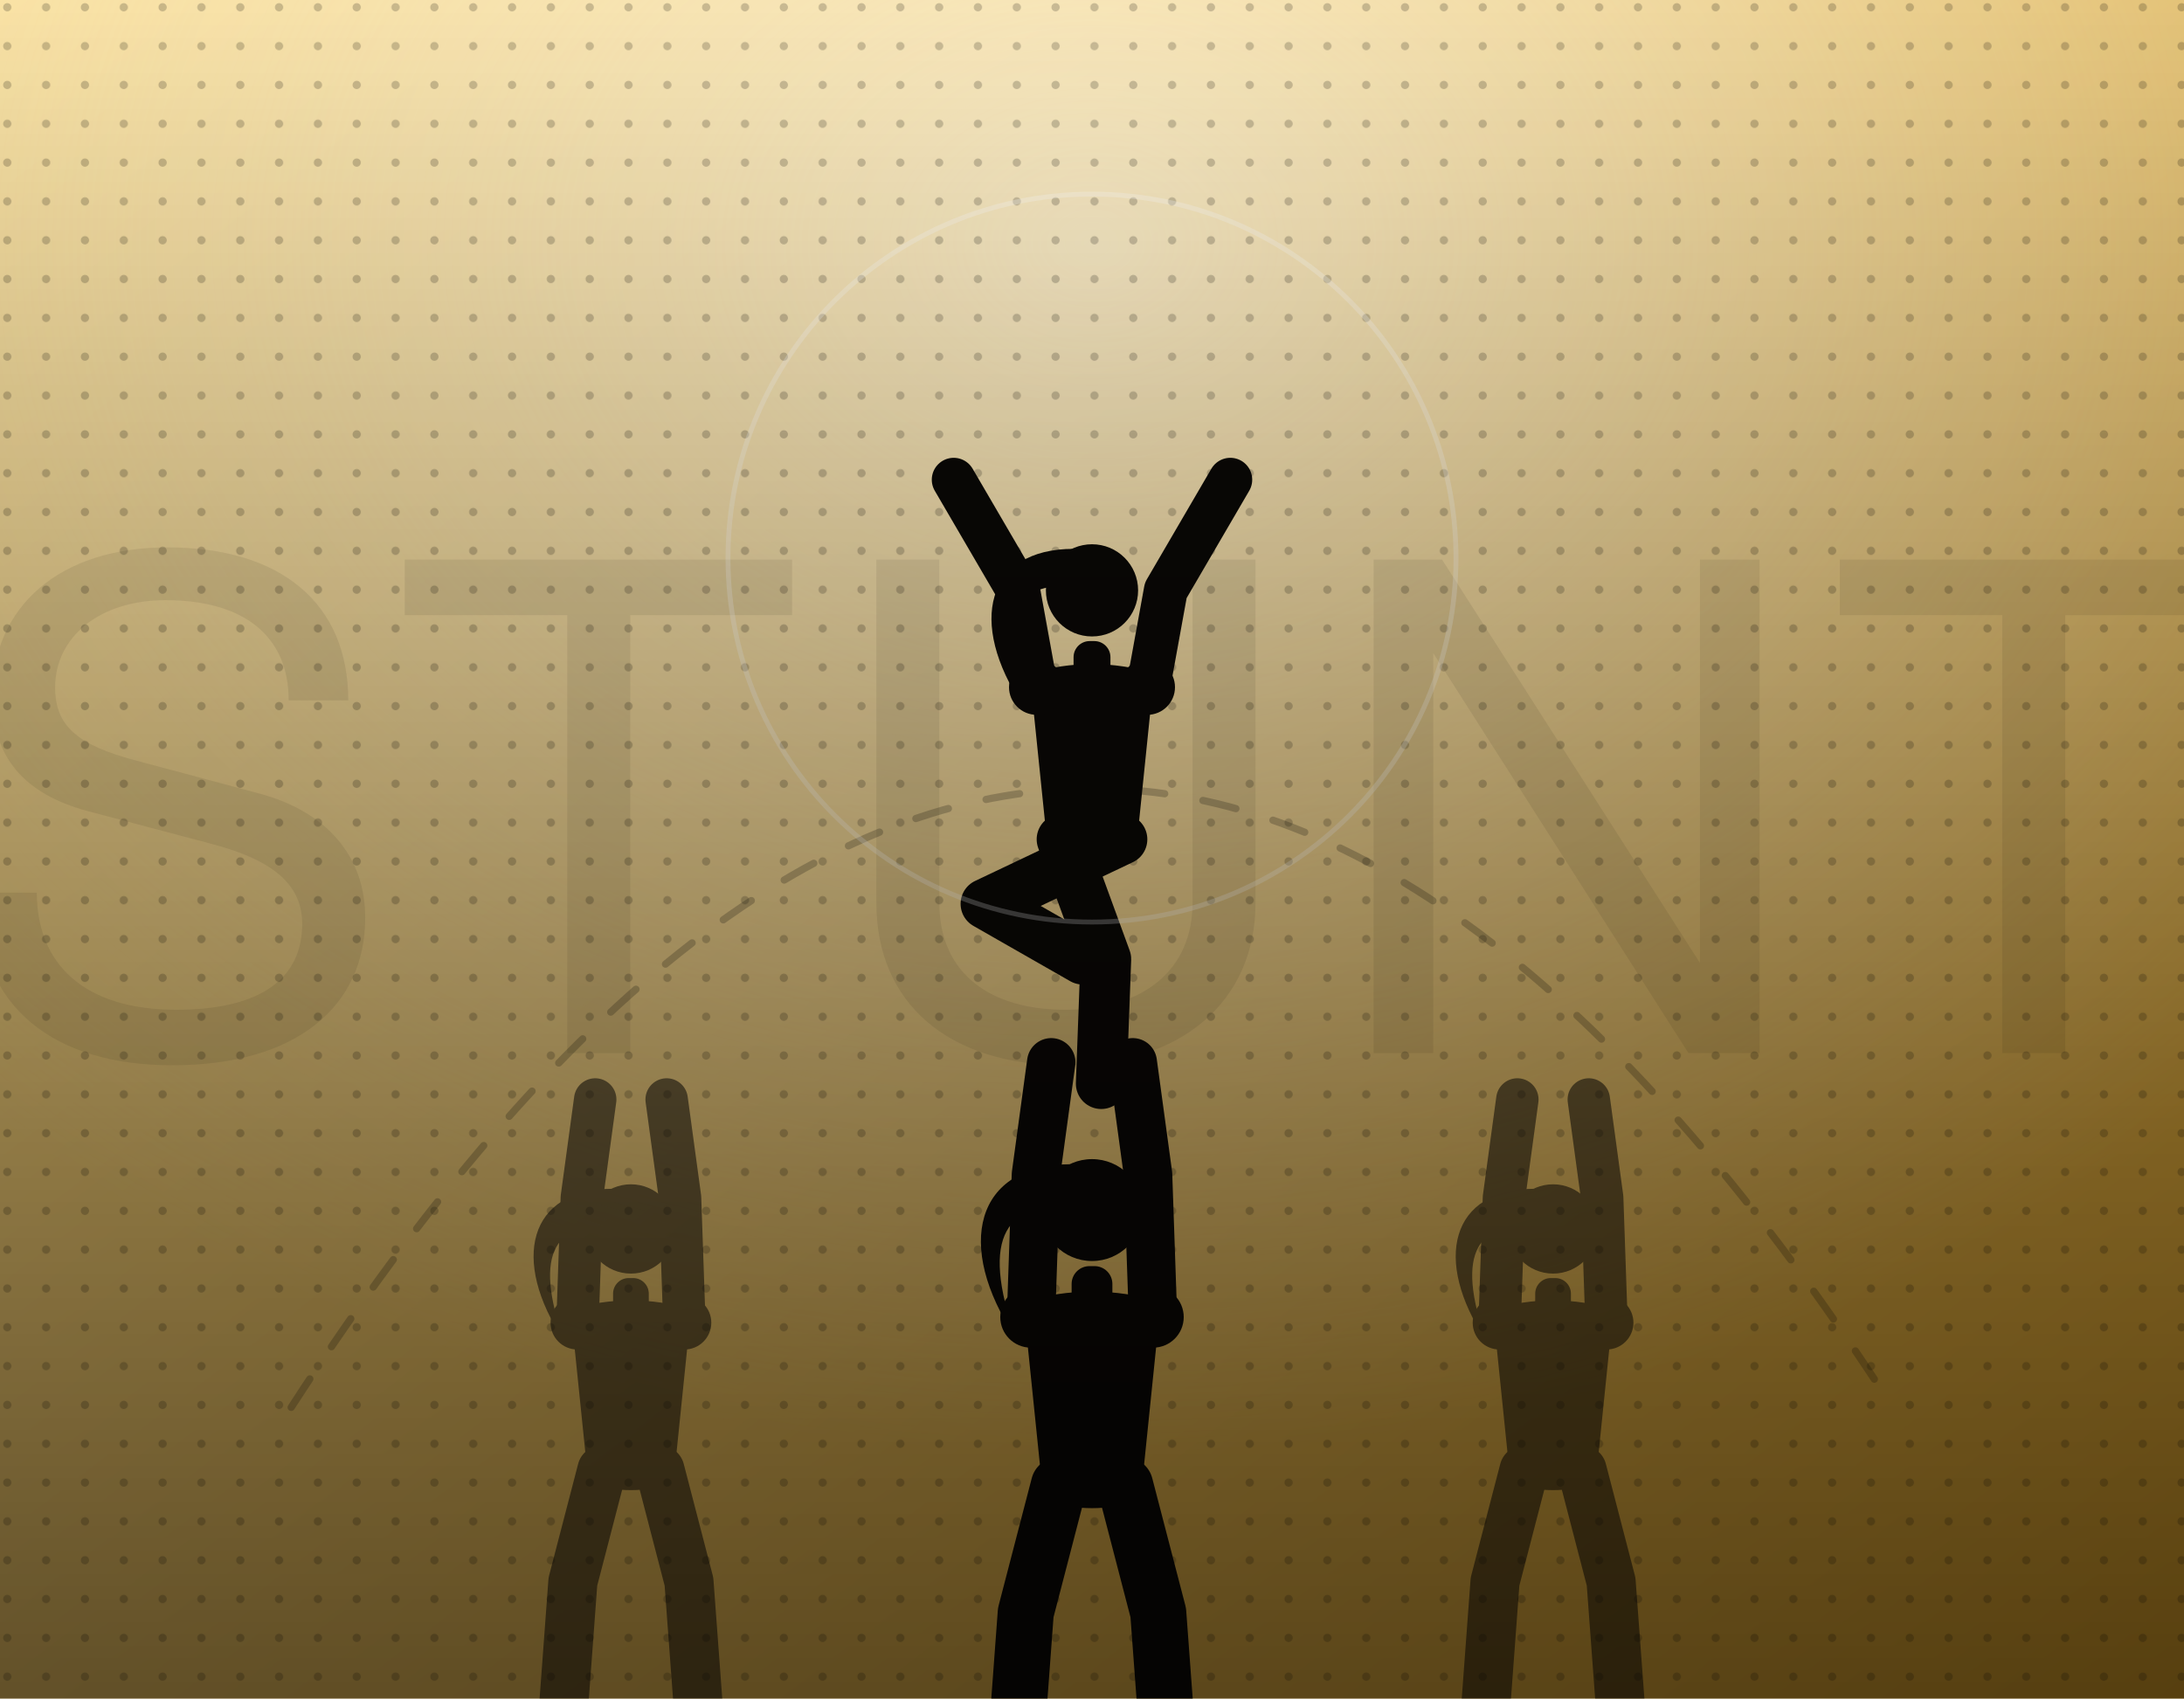
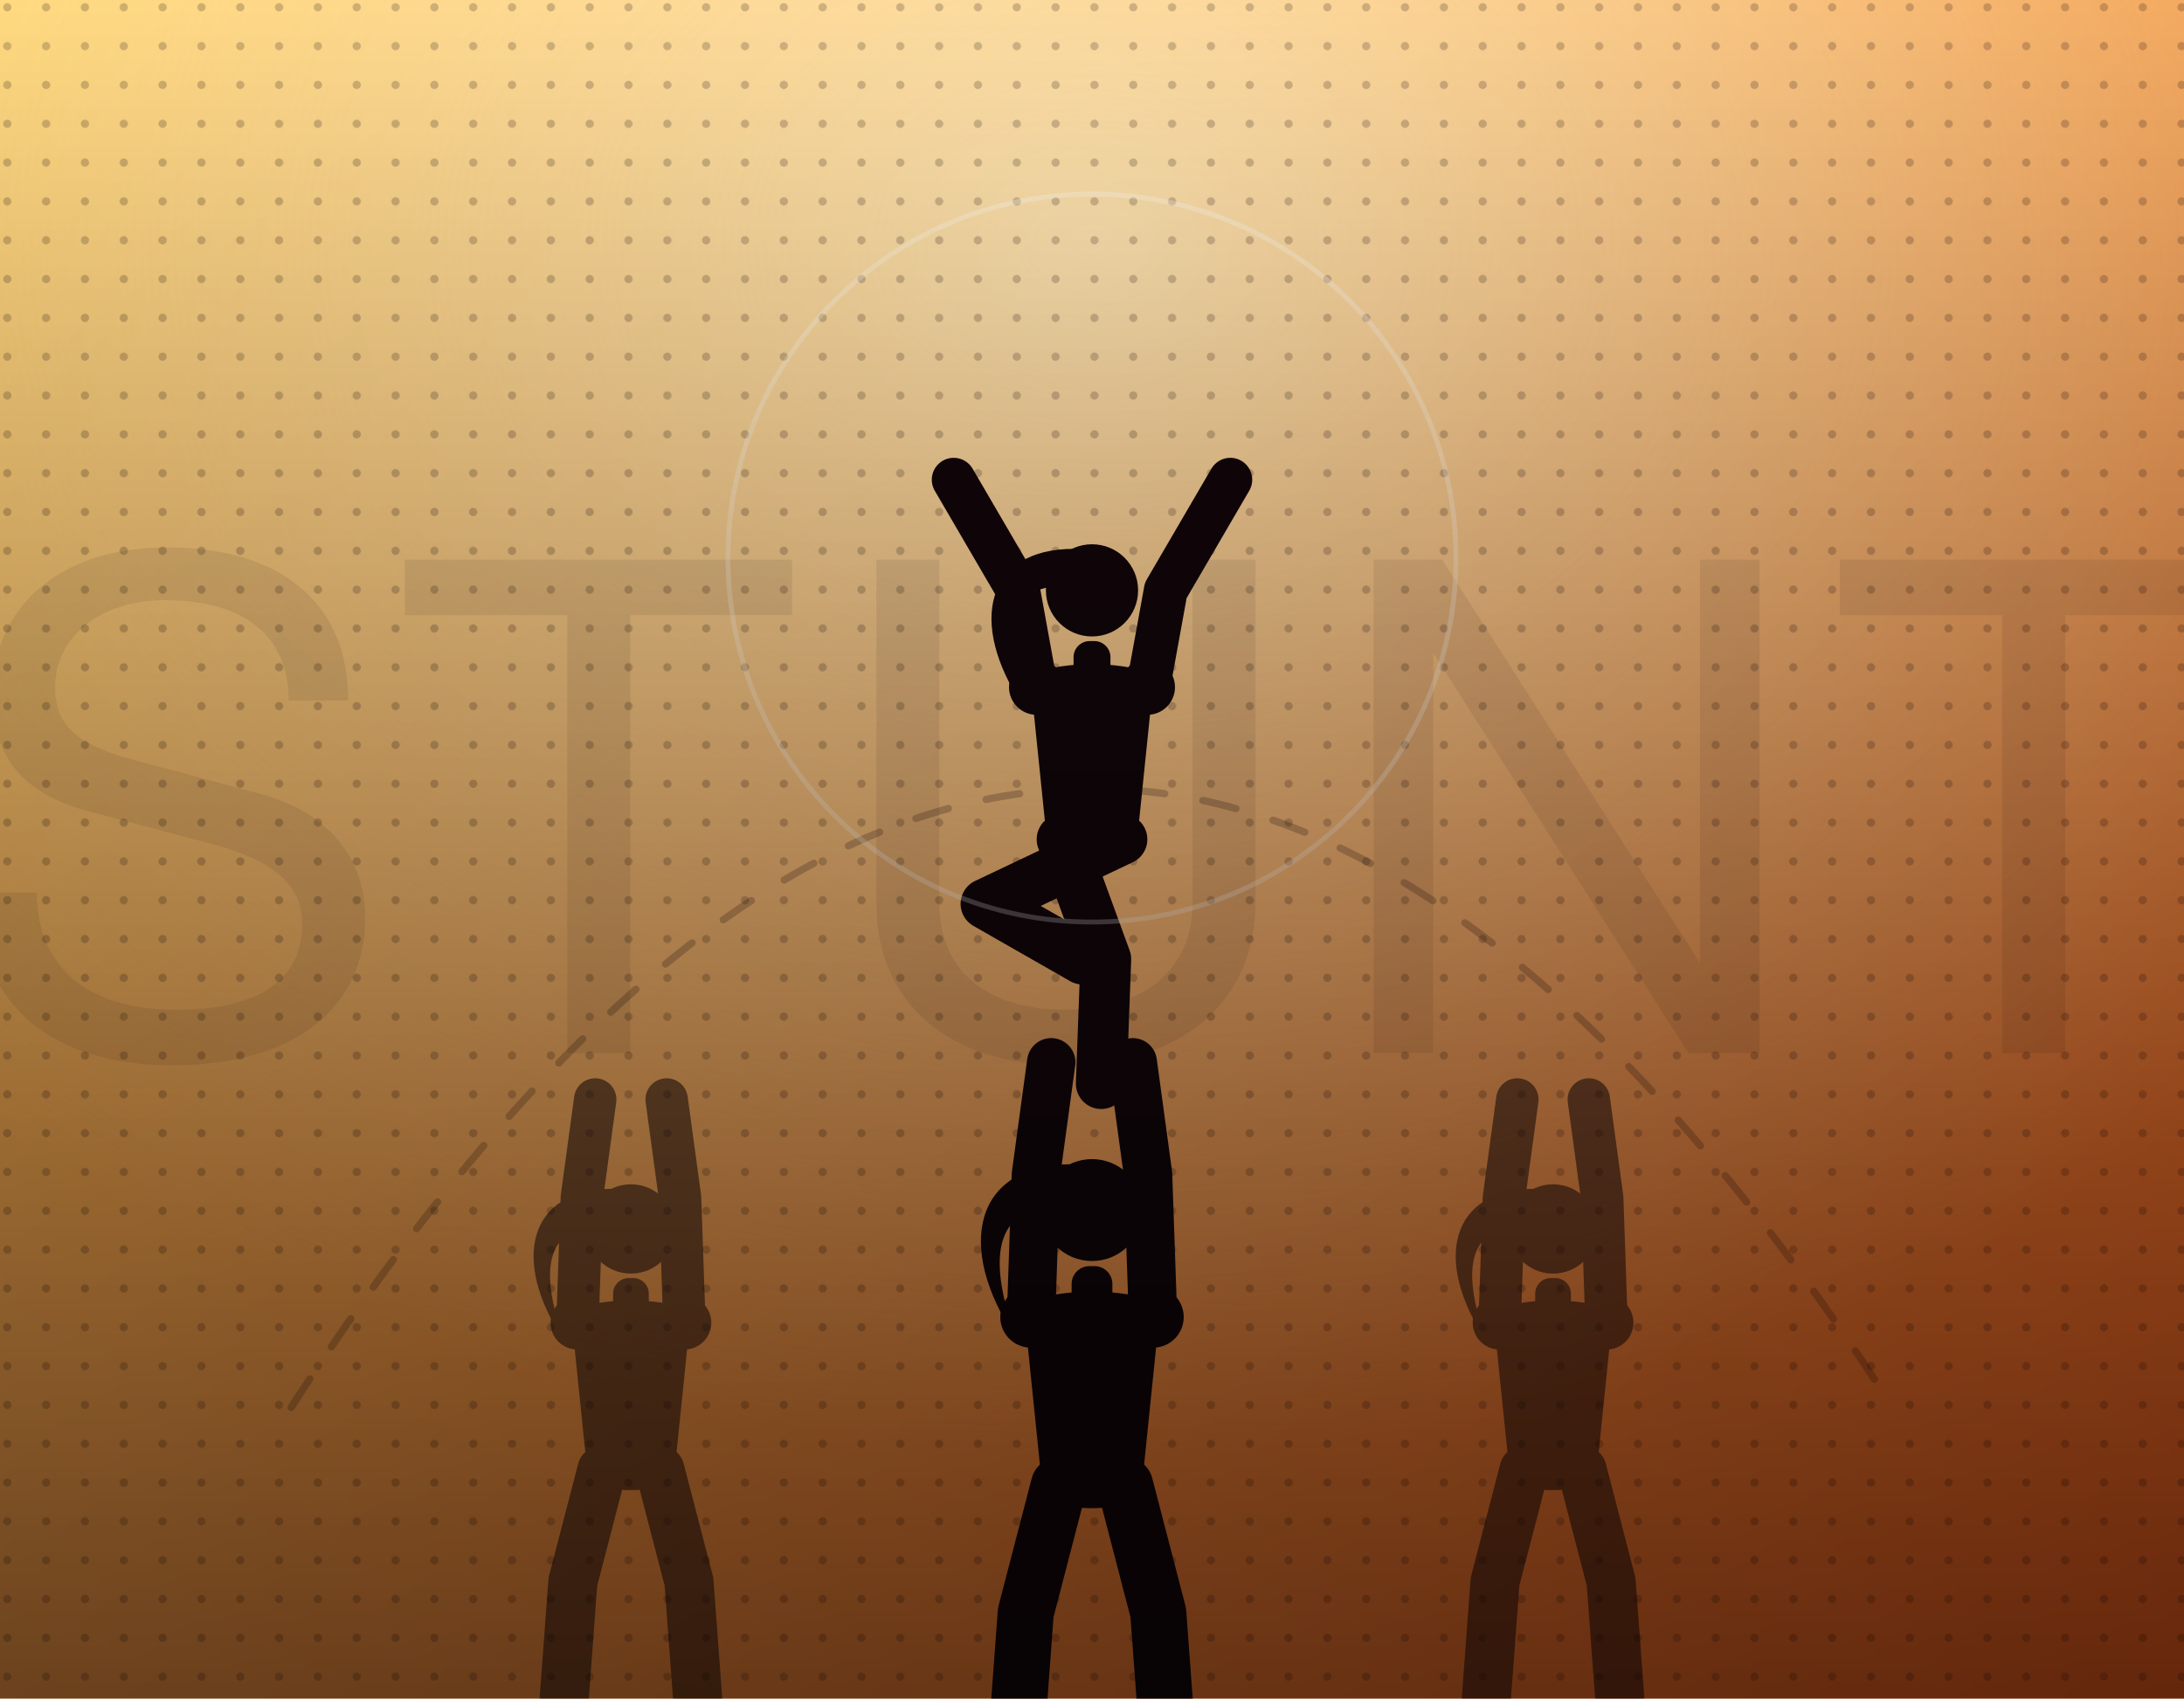
<svg xmlns="http://www.w3.org/2000/svg" viewBox="0 0 900 700" width="900" height="700" role="img" aria-label="STUNT">
  <defs>
    <linearGradient id="bgartstunt" x1="0" y1="0" x2="1" y2="1">
-       <stop offset="0" stop-color="#f7dc95" />
-       <stop offset="1" stop-color="#c08c22" />
+       <stop offset="0" stop-color="#ffd36b" />
+       <stop offset="1" stop-color="#e0561a" />
    </linearGradient>
    <radialGradient id="spotartstunt" cx="50%" cy="14%" r="72%">
-       <stop offset="0" stop-color="#fff6dd" stop-opacity=".78" />
-       <stop offset="1" stop-color="#fff6dd" stop-opacity="0" />
+       <stop offset="0" stop-color="#fff1c9" stop-opacity=".78" />
+       <stop offset="1" stop-color="#fff1c9" stop-opacity="0" />
    </radialGradient>
    <linearGradient id="fadeartstunt" x1="0" y1="0" x2="0" y2="1">
      <stop offset="0" stop-color="#000" stop-opacity="0" />
      <stop offset="1" stop-color="#000" stop-opacity=".55" />
    </linearGradient>
    <pattern id="dotsartstunt" width="16" height="16" patternUnits="userSpaceOnUse">
-       <circle cx="3" cy="3" r="1.7" fill="#0a0806" opacity=".2" />
+       <circle cx="3" cy="3" r="1.7" fill="#12060a" opacity=".2" />
    </pattern>
    <clipPath id="clipartstunt">
      <rect width="900" height="700" />
    </clipPath>
  </defs>
  <g clip-path="url(#clipartstunt)">
    <rect width="900" height="700" fill="url(#bgartstunt)" />
    <rect width="900" height="700" fill="url(#spotartstunt)" />
    <rect width="900" height="700" fill="url(#dotsartstunt)" />
-     <text x="450" y="434" text-anchor="middle" font-family="Impact, 'Arial Black', 'Helvetica Neue', sans-serif" font-size="279" fill="#0a0806" opacity=".08" letter-spacing="6">STUNT</text>
-     <path d="M120 580 Q450 70 780 580" fill="none" stroke="#0a0806" stroke-width="3" opacity="0.22" stroke-linecap="round" stroke-dasharray="14 16" />
+     <text x="450" y="434" text-anchor="middle" font-family="Impact, 'Arial Black', 'Helvetica Neue', sans-serif" font-size="279" fill="#12060a" opacity=".08" letter-spacing="6">STUNT</text>
+     <path d="M120 580 Q450 70 780 580" fill="none" stroke="#12060a" stroke-width="3" opacity="0.22" stroke-linecap="round" stroke-dasharray="14 16" />
    <g transform="translate(450 610) rotate(0) scale(1.05)" opacity="1">
-       <g fill="none" stroke="#0a0806" stroke-width="19" stroke-linecap="round" stroke-linejoin="round">
+       <g fill="none" stroke="#12060a" stroke-width="19" stroke-linecap="round" stroke-linejoin="round">
        <path d="M-24 -62 L-22 -120 L-16 -164" />
        <path d="M24 -62 L22 -120 L16 -164" />
      </g>
-       <g fill="none" stroke="#0a0806" stroke-width="22" stroke-linecap="round" stroke-linejoin="round">
+       <g fill="none" stroke="#12060a" stroke-width="22" stroke-linecap="round" stroke-linejoin="round">
        <path d="M-13 2 L-26 52 L-30 106" />
        <path d="M13 2 L26 52 L30 106" />
      </g>
-       <path d="M-27 -70 Q0 -78 27 -70 L19 8 Q0 14 -19 8 Z" fill="#0a0806" />
-       <circle cx="-24" cy="-64" r="12" fill="#0a0806" />
-       <circle cx="24" cy="-64" r="12" fill="#0a0806" />
-       <rect x="-8" y="-84" width="16" height="22" rx="7" fill="#0a0806" />
-       <path d="M-8 -124 C-46 -124 -54 -92 -30 -56 C-44 -96 -34 -110 -4 -108 Z" fill="#0a0806" />
-       <circle cx="0" cy="-106" r="20" fill="#0a0806" />
+       <path d="M-27 -70 Q0 -78 27 -70 L19 8 Q0 14 -19 8 Z" fill="#12060a" />
+       <circle cx="-24" cy="-64" r="12" fill="#12060a" />
+       <circle cx="24" cy="-64" r="12" fill="#12060a" />
+       <rect x="-8" y="-84" width="16" height="22" rx="7" fill="#12060a" />
+       <path d="M-8 -124 C-46 -124 -54 -92 -30 -56 C-44 -96 -34 -110 -4 -108 Z" fill="#12060a" />
+       <circle cx="0" cy="-106" r="20" fill="#12060a" />
    </g>
    <g transform="translate(260 604) rotate(0) scale(0.92)" opacity="0.55">
-       <g fill="none" stroke="#0a0806" stroke-width="19" stroke-linecap="round" stroke-linejoin="round">
+       <g fill="none" stroke="#12060a" stroke-width="19" stroke-linecap="round" stroke-linejoin="round">
        <path d="M-24 -62 L-22 -120 L-16 -164" />
        <path d="M24 -62 L22 -120 L16 -164" />
      </g>
-       <g fill="none" stroke="#0a0806" stroke-width="22" stroke-linecap="round" stroke-linejoin="round">
+       <g fill="none" stroke="#12060a" stroke-width="22" stroke-linecap="round" stroke-linejoin="round">
        <path d="M-13 2 L-26 52 L-30 106" />
        <path d="M13 2 L26 52 L30 106" />
      </g>
-       <path d="M-27 -70 Q0 -78 27 -70 L19 8 Q0 14 -19 8 Z" fill="#0a0806" />
-       <circle cx="-24" cy="-64" r="12" fill="#0a0806" />
-       <circle cx="24" cy="-64" r="12" fill="#0a0806" />
-       <rect x="-8" y="-84" width="16" height="22" rx="7" fill="#0a0806" />
-       <path d="M-8 -124 C-46 -124 -54 -92 -30 -56 C-44 -96 -34 -110 -4 -108 Z" fill="#0a0806" />
-       <circle cx="0" cy="-106" r="20" fill="#0a0806" />
+       <path d="M-27 -70 Q0 -78 27 -70 L19 8 Q0 14 -19 8 Z" fill="#12060a" />
+       <circle cx="-24" cy="-64" r="12" fill="#12060a" />
+       <circle cx="24" cy="-64" r="12" fill="#12060a" />
+       <rect x="-8" y="-84" width="16" height="22" rx="7" fill="#12060a" />
+       <path d="M-8 -124 C-46 -124 -54 -92 -30 -56 C-44 -96 -34 -110 -4 -108 Z" fill="#12060a" />
+       <circle cx="0" cy="-106" r="20" fill="#12060a" />
    </g>
    <g transform="translate(640 604) rotate(0) scale(0.92)" opacity="0.55">
-       <g fill="none" stroke="#0a0806" stroke-width="19" stroke-linecap="round" stroke-linejoin="round">
+       <g fill="none" stroke="#12060a" stroke-width="19" stroke-linecap="round" stroke-linejoin="round">
        <path d="M-24 -62 L-22 -120 L-16 -164" />
        <path d="M24 -62 L22 -120 L16 -164" />
      </g>
-       <g fill="none" stroke="#0a0806" stroke-width="22" stroke-linecap="round" stroke-linejoin="round">
+       <g fill="none" stroke="#12060a" stroke-width="22" stroke-linecap="round" stroke-linejoin="round">
        <path d="M-13 2 L-26 52 L-30 106" />
        <path d="M13 2 L26 52 L30 106" />
      </g>
-       <path d="M-27 -70 Q0 -78 27 -70 L19 8 Q0 14 -19 8 Z" fill="#0a0806" />
-       <circle cx="-24" cy="-64" r="12" fill="#0a0806" />
-       <circle cx="24" cy="-64" r="12" fill="#0a0806" />
-       <rect x="-8" y="-84" width="16" height="22" rx="7" fill="#0a0806" />
-       <path d="M-8 -124 C-46 -124 -54 -92 -30 -56 C-44 -96 -34 -110 -4 -108 Z" fill="#0a0806" />
-       <circle cx="0" cy="-106" r="20" fill="#0a0806" />
+       <path d="M-27 -70 Q0 -78 27 -70 L19 8 Q0 14 -19 8 Z" fill="#12060a" />
+       <circle cx="-24" cy="-64" r="12" fill="#12060a" />
+       <circle cx="24" cy="-64" r="12" fill="#12060a" />
+       <rect x="-8" y="-84" width="16" height="22" rx="7" fill="#12060a" />
+       <path d="M-8 -124 C-46 -124 -54 -92 -30 -56 C-44 -96 -34 -110 -4 -108 Z" fill="#12060a" />
+       <circle cx="0" cy="-106" r="20" fill="#12060a" />
    </g>
    <g transform="translate(450 344) rotate(0) scale(0.95)" opacity="1">
-       <g fill="none" stroke="#0a0806" stroke-width="19" stroke-linecap="round" stroke-linejoin="round">
+       <g fill="none" stroke="#12060a" stroke-width="19" stroke-linecap="round" stroke-linejoin="round">
        <path d="M-24 -62 L-32 -106 L-60 -154" />
        <path d="M24 -62 L32 -106 L60 -154" />
      </g>
-       <g fill="none" stroke="#0a0806" stroke-width="22" stroke-linecap="round" stroke-linejoin="round">
+       <g fill="none" stroke="#12060a" stroke-width="22" stroke-linecap="round" stroke-linejoin="round">
        <path d="M-13 2 L6 54 L4 108" />
        <path d="M13 2 L-46 30 L-4 54" />
      </g>
-       <path d="M-27 -70 Q0 -78 27 -70 L19 8 Q0 14 -19 8 Z" fill="#0a0806" />
-       <circle cx="-24" cy="-64" r="12" fill="#0a0806" />
-       <circle cx="24" cy="-64" r="12" fill="#0a0806" />
-       <rect x="-8" y="-84" width="16" height="22" rx="7" fill="#0a0806" />
-       <path d="M-8 -124 C-46 -124 -54 -92 -30 -56 C-44 -96 -34 -110 -4 -108 Z" fill="#0a0806" />
-       <circle cx="0" cy="-106" r="20" fill="#0a0806" />
+       <path d="M-27 -70 Q0 -78 27 -70 L19 8 Q0 14 -19 8 Z" fill="#12060a" />
+       <circle cx="-24" cy="-64" r="12" fill="#12060a" />
+       <circle cx="24" cy="-64" r="12" fill="#12060a" />
+       <rect x="-8" y="-84" width="16" height="22" rx="7" fill="#12060a" />
+       <path d="M-8 -124 C-46 -124 -54 -92 -30 -56 C-44 -96 -34 -110 -4 -108 Z" fill="#12060a" />
+       <circle cx="0" cy="-106" r="20" fill="#12060a" />
    </g>
    <circle cx="450" cy="230" r="150" fill="none" stroke="#ffffff" stroke-width="2" opacity=".28" />
    <rect width="900" height="700" fill="url(#fadeartstunt)" />
  </g>
</svg>
